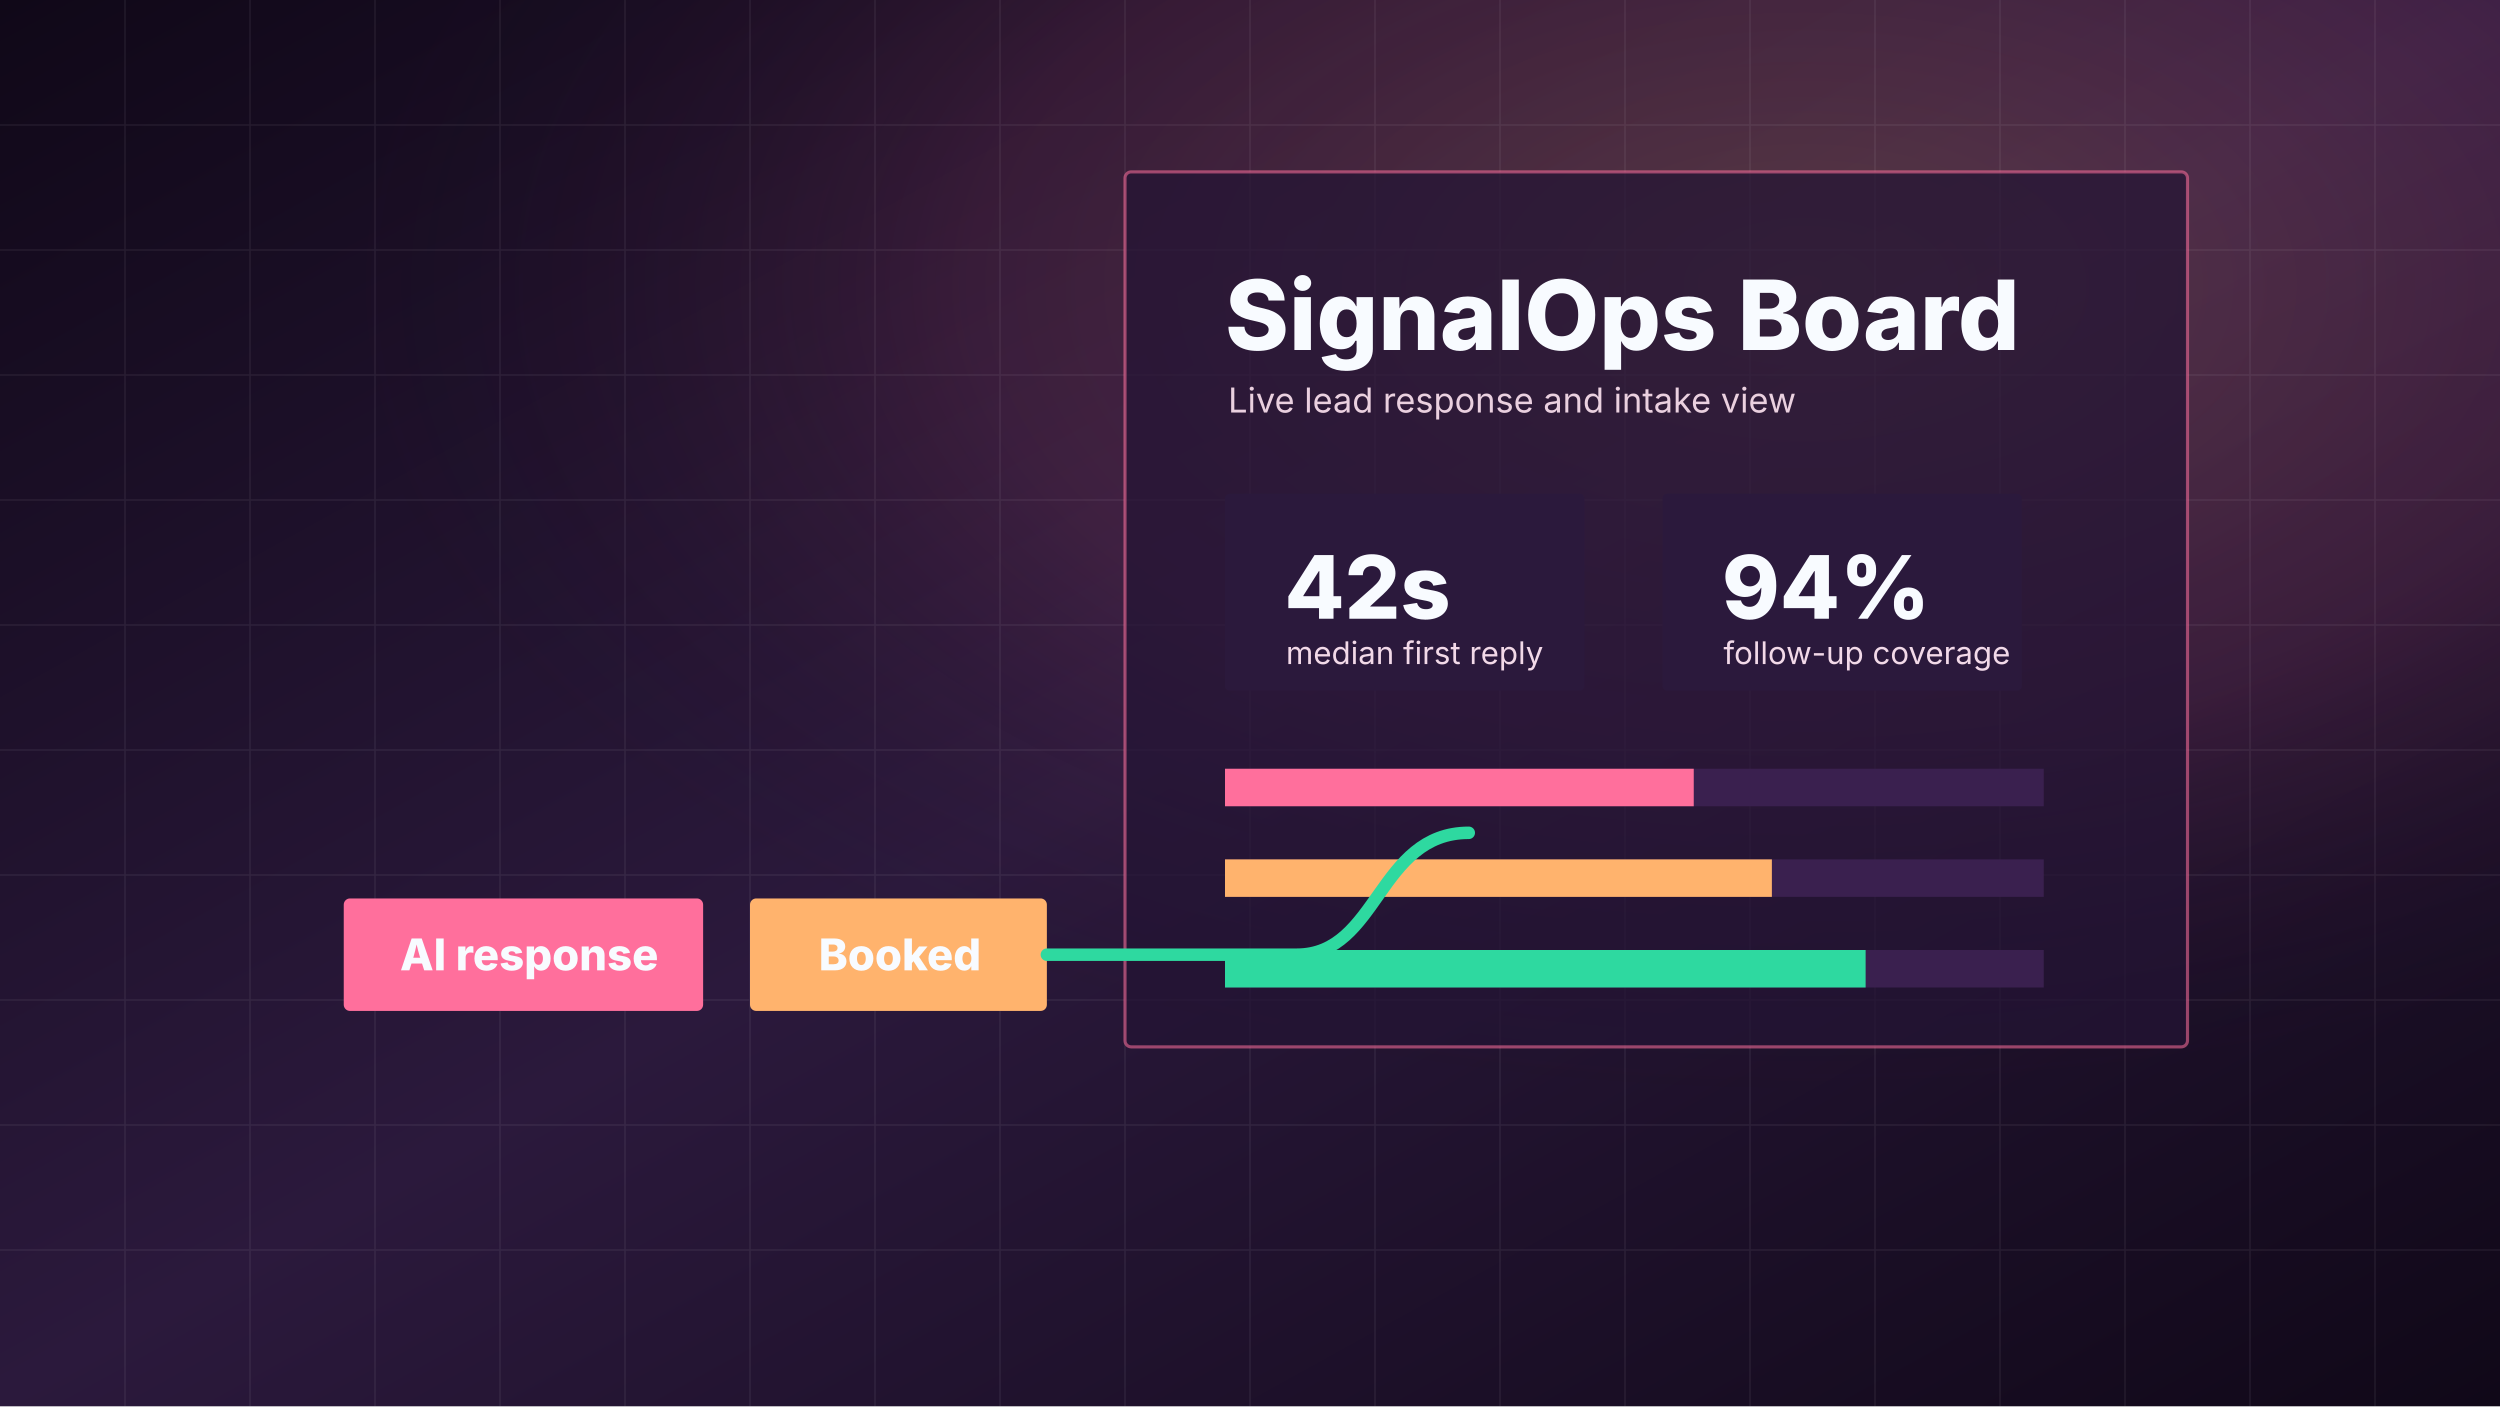
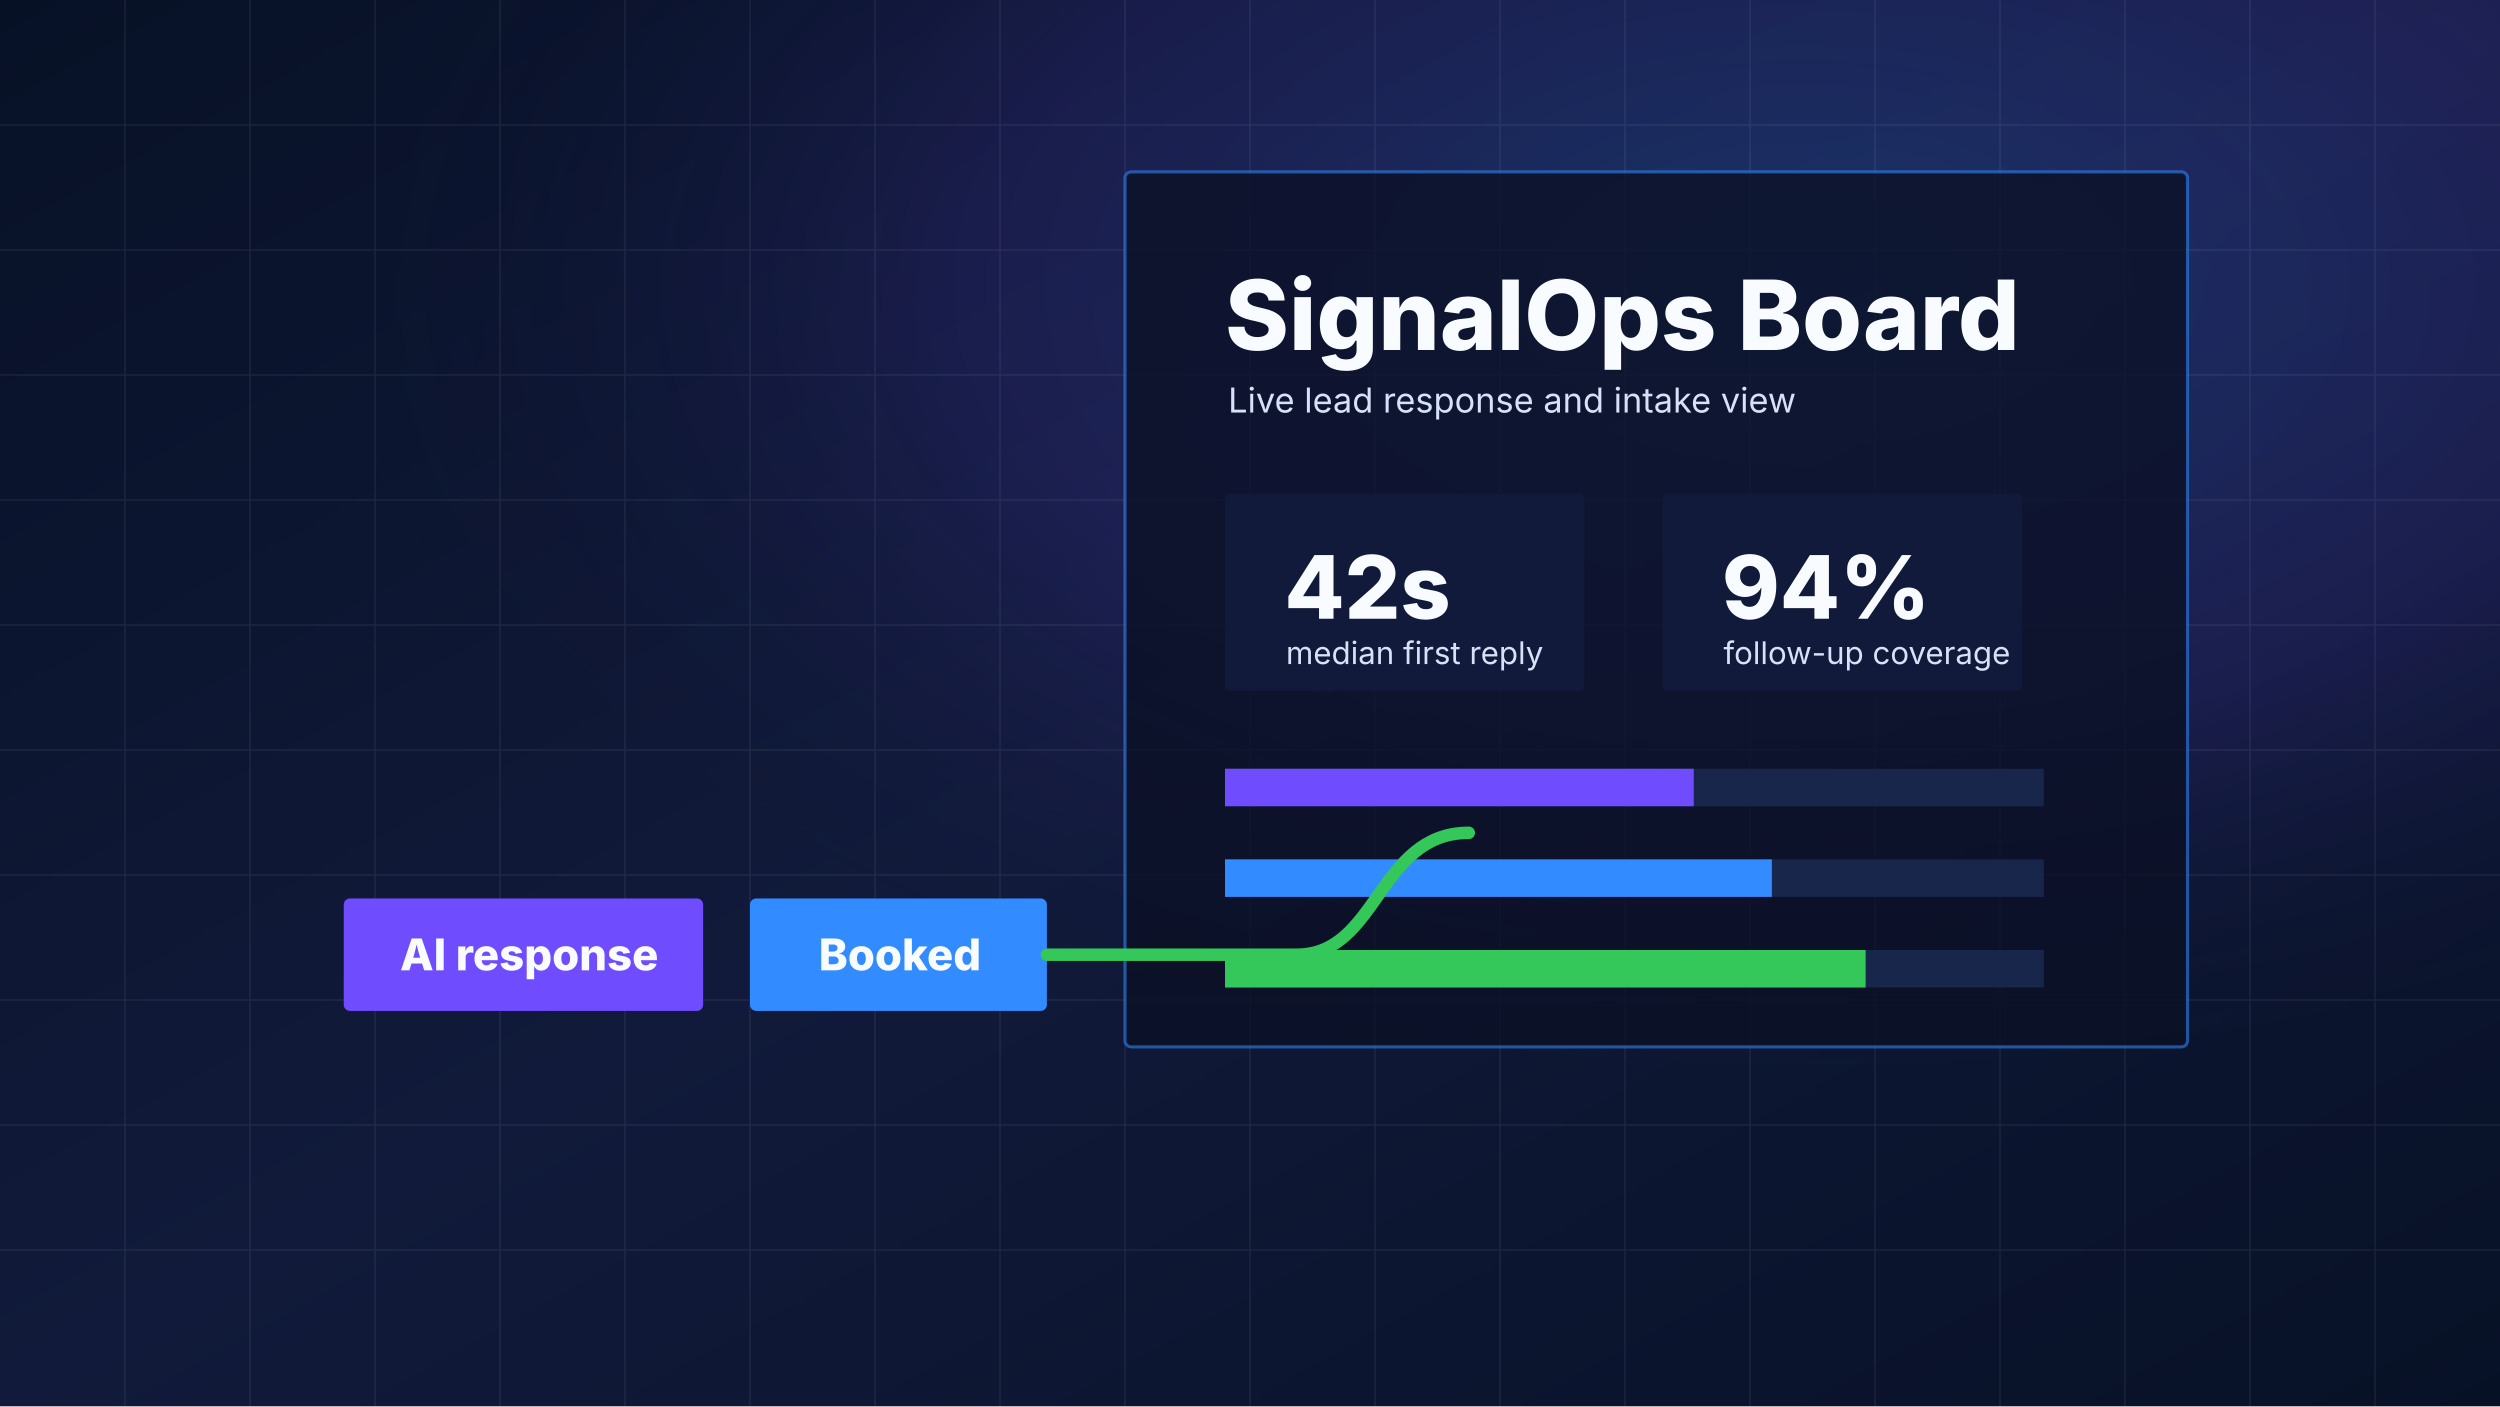
<svg xmlns="http://www.w3.org/2000/svg" width="1600" height="900" viewBox="0 0 1600 900" role="img" aria-labelledby="title desc">
  <defs>
    <linearGradient id="bg" x1="0" y1="0" x2="1" y2="1">
-       <stop offset="0" stop-color="#100818" />
-       <stop offset="0.5" stop-color="#2b193c" />
-       <stop offset="1" stop-color="#100818" />
+       <stop offset="0" stop-color="#071126" />
+       <stop offset="0.5" stop-color="#111A3A" />
+       <stop offset="1" stop-color="#071126" />
    </linearGradient>
    <radialGradient id="glow" cx="72%" cy="20%" r="60%">
-       <stop offset="0" stop-color="#ffb36d" stop-opacity="0.22" />
-       <stop offset="0.55" stop-color="#ff6f9c" stop-opacity="0.11" />
-       <stop offset="1" stop-color="#100818" stop-opacity="0" />
+       <stop offset="0" stop-color="#328BFF" stop-opacity="0.24" />
+       <stop offset="0.55" stop-color="#6F4DFF" stop-opacity="0.13" />
+       <stop offset="1" stop-color="#071126" stop-opacity="0" />
    </radialGradient>
  </defs>
  <rect width="1600" height="900" fill="url(#bg)" />
  <rect width="1600" height="900" fill="url(#glow)" />
  <path d="M0 80H1600M0 160H1600M0 240H1600M0 320H1600M0 400H1600M0 480H1600M0 560H1600M0 640H1600M0 720H1600M0 800H1600M80 0V900M160 0V900M240 0V900M320 0V900M400 0V900M480 0V900M560 0V900M640 0V900M720 0V900M800 0V900M880 0V900M960 0V900M1040 0V900M1120 0V900M1200 0V900M1280 0V900M1360 0V900M1440 0V900M1520 0V900" stroke="#FFFFFF" stroke-opacity="0.07" />
  <g transform="translate(720 110)">
-     <rect width="680" height="560" rx="4" fill="#231434" fill-opacity="0.72" stroke="#ff6f9c" stroke-opacity="0.55" stroke-width="2" />
+     <rect width="680" height="560" rx="4" fill="#0B1024" fill-opacity="0.78" stroke="#328BFF" stroke-opacity="0.55" stroke-width="2" />
    <text x="64" y="114" fill="#F8FBFF" font-family="Inter, Segoe UI, Arial, sans-serif" font-size="62" font-weight="760">SignalOps Board</text>
-     <text x="66" y="154" fill="#ead0df" font-family="Inter, Segoe UI, Arial, sans-serif" font-size="22">Live lead response and intake view</text>
+     <text x="66" y="154" fill="#D7E2F7" font-family="Inter, Segoe UI, Arial, sans-serif" font-size="22">Live lead response and intake view</text>
    <g transform="translate(64 206)">
-       <rect width="230" height="126" rx="3" fill="#2b193c" />
+       <rect width="230" height="126" rx="3" fill="#111A3A" />
      <text x="38" y="80" fill="#F8FBFF" font-family="Inter, Segoe UI, Arial, sans-serif" font-size="56" font-weight="760">42s</text>
-       <text x="39" y="109" fill="#f2d9e8" font-family="Inter, Segoe UI, Arial, sans-serif" font-size="20">median first reply</text>
+       <text x="39" y="109" fill="#D7E2F7" font-family="Inter, Segoe UI, Arial, sans-serif" font-size="20">median first reply</text>
    </g>
    <g transform="translate(344 206)">
-       <rect width="230" height="126" rx="3" fill="#2b193c" />
+       <rect width="230" height="126" rx="3" fill="#111A3A" />
      <text x="38" y="80" fill="#F8FBFF" font-family="Inter, Segoe UI, Arial, sans-serif" font-size="56" font-weight="760">94%</text>
-       <text x="39" y="109" fill="#f2d9e8" font-family="Inter, Segoe UI, Arial, sans-serif" font-size="20">follow-up coverage</text>
+       <text x="39" y="109" fill="#D7E2F7" font-family="Inter, Segoe UI, Arial, sans-serif" font-size="20">follow-up coverage</text>
    </g>
    <g transform="translate(64 382)">
-       <rect width="524" height="24" fill="#3a204f" />
-       <rect width="300" height="24" fill="#ff6f9c" />
-       <rect y="58" width="524" height="24" fill="#3a204f" />
-       <rect y="58" width="350" height="24" fill="#ffb36d" />
-       <rect y="116" width="524" height="24" fill="#3a204f" />
-       <rect y="116" width="410" height="24" fill="#2ED9A0" />
+       <rect width="524" height="24" fill="#17264A" />
+       <rect width="300" height="24" fill="#6F4DFF" />
+       <rect y="58" width="524" height="24" fill="#17264A" />
+       <rect y="58" width="350" height="24" fill="#328BFF" />
+       <rect y="116" width="524" height="24" fill="#17264A" />
+       <rect y="116" width="410" height="24" fill="#34C759" />
    </g>
  </g>
  <g transform="translate(220 575)">
-     <rect width="230" height="72" rx="4" fill="#ff6f9c" />
+     <rect width="230" height="72" rx="4" fill="#6F4DFF" />
    <text x="36" y="46" fill="#F8FBFF" font-family="Inter, Segoe UI, Arial, sans-serif" font-size="28" font-weight="760">AI response</text>
-     <rect x="260" width="190" height="72" rx="4" fill="#ffb36d" />
+     <rect x="260" width="190" height="72" rx="4" fill="#328BFF" />
    <text x="304" y="46" fill="#F8FBFF" font-family="Inter, Segoe UI, Arial, sans-serif" font-size="28" font-weight="760">Booked</text>
-     <path d="M450 36H610C662 36 662 -42 720 -42" stroke="#2ED9A0" stroke-width="8" stroke-linecap="round" fill="none" />
+     <path d="M450 36H610C662 36 662 -42 720 -42" stroke="#34C759" stroke-width="8" stroke-linecap="round" fill="none" />
  </g>
</svg>
